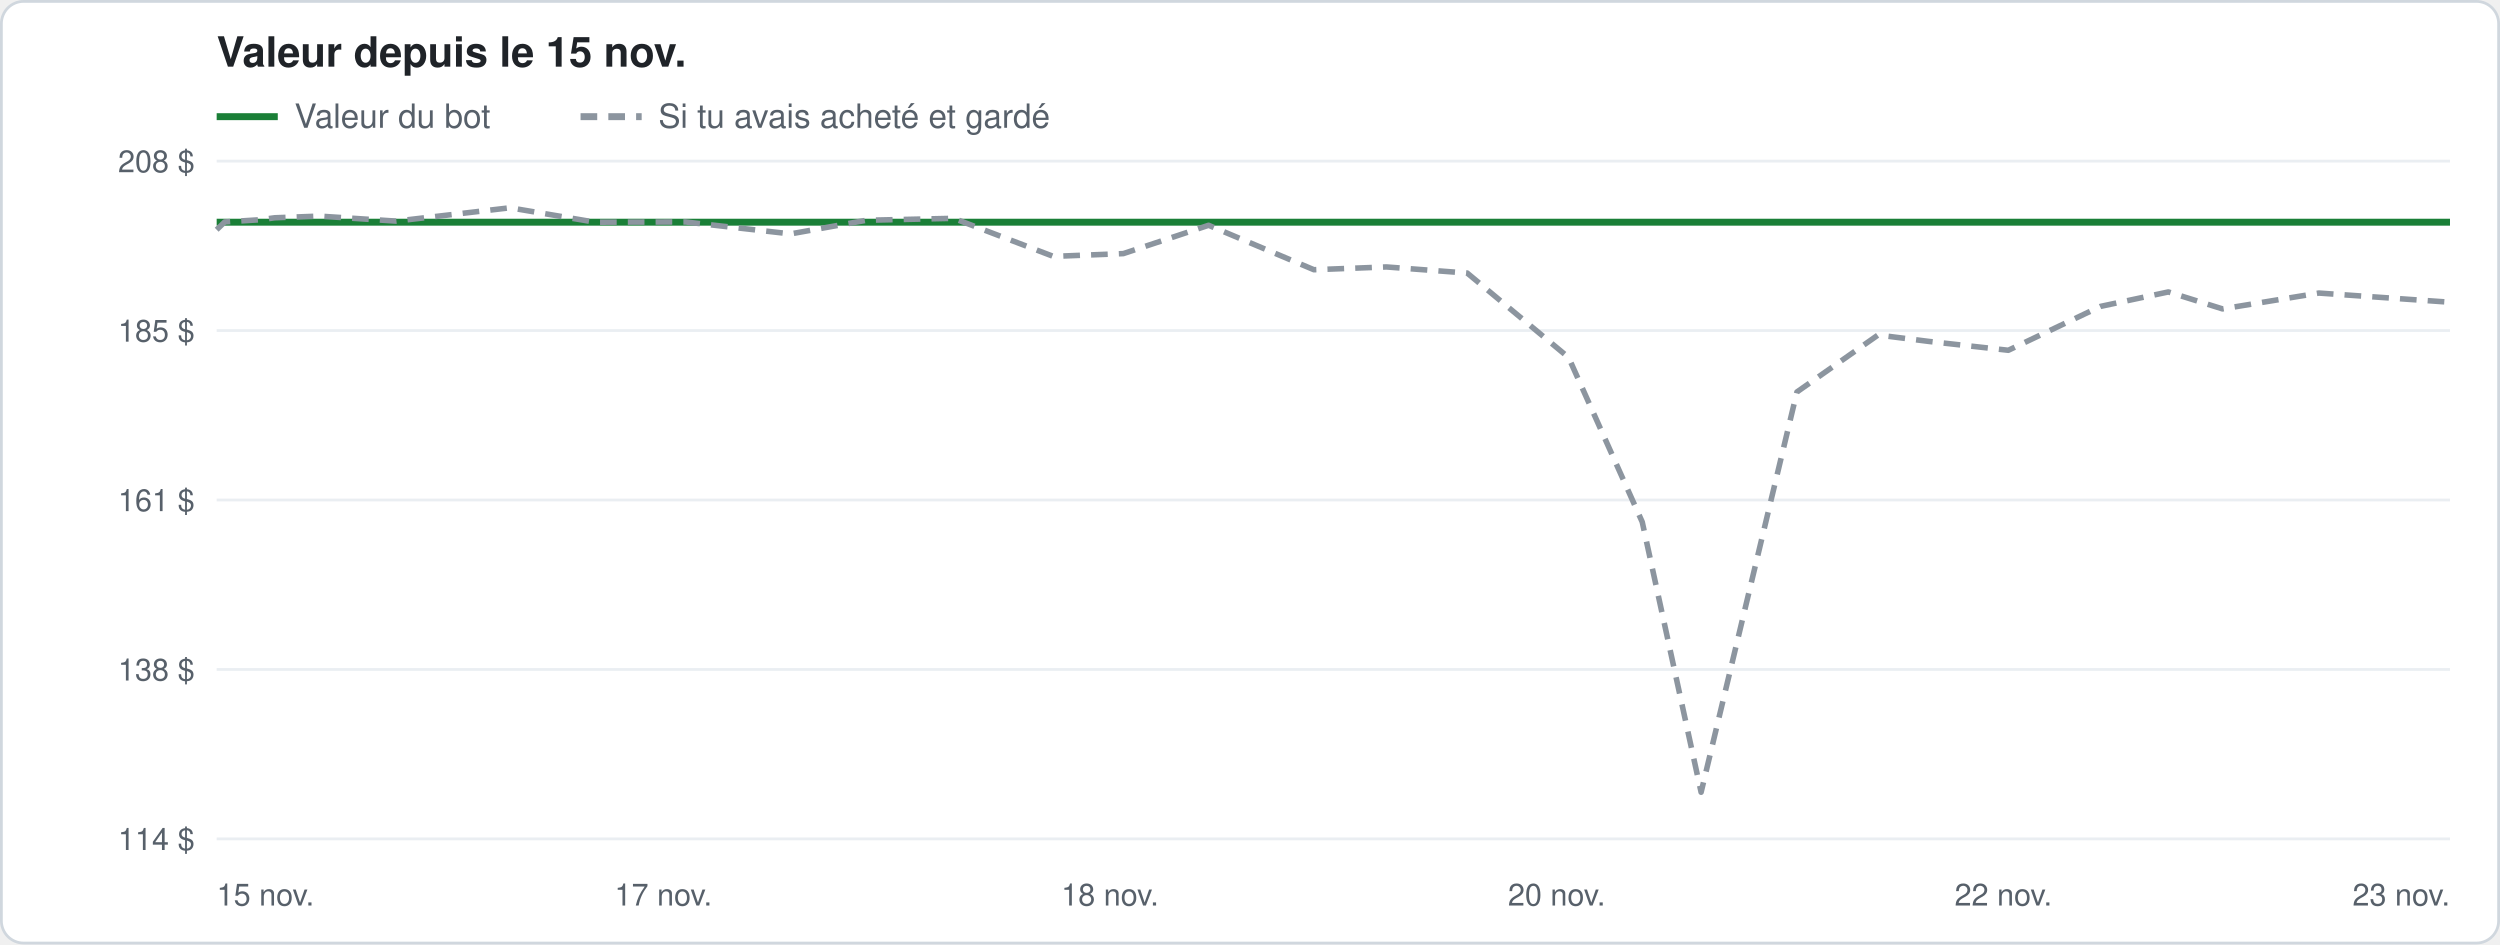
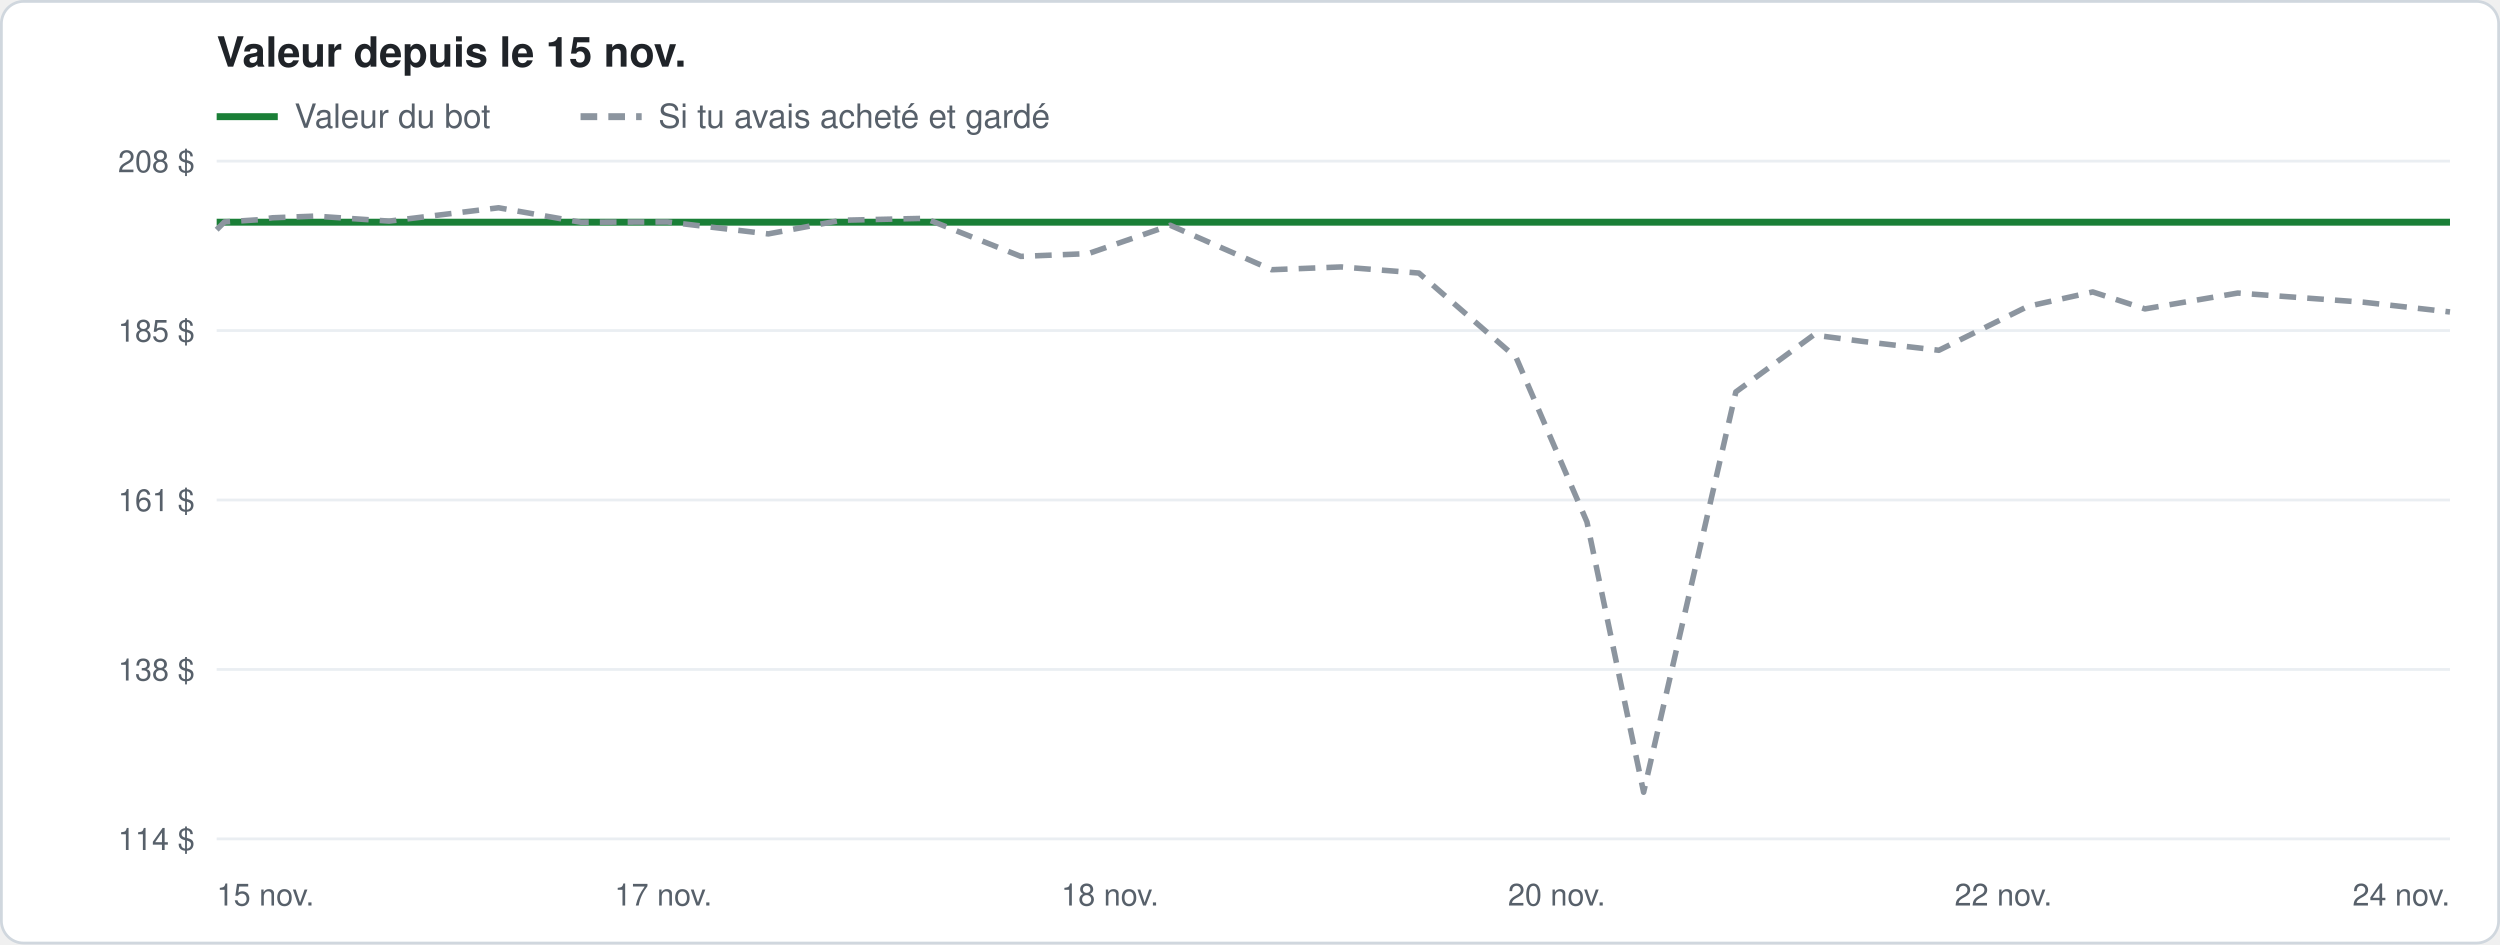
<svg xmlns="http://www.w3.org/2000/svg" width="900" height="340" viewBox="0 0 900 340" font-family="-apple-system, Segoe UI, Helvetica, Arial, sans-serif">
  <rect x="0.5" y="0.5" width="899" height="339" rx="8" fill="#ffffff" stroke="#d0d7de" />
  <text x="78" y="24" font-size="15" font-weight="600" fill="#1f2328">Valeur depuis le 15 nov.</text>
  <line x1="78" y1="42" x2="100" y2="42" stroke="#1a7f37" stroke-width="2.5" />
  <text x="106" y="46" font-size="12" fill="#57606a">Valeur du bot</text>
  <line x1="209" y1="42" x2="231" y2="42" stroke="#8c959f" stroke-width="2.5" stroke-dasharray="6 4" />
  <text x="237" y="46" font-size="12" fill="#57606a">Si tu avais acheté et gardé</text>
  <line x1="78" y1="302.0" x2="882" y2="302.0" stroke="#eaeef2" />
  <text x="70" y="306.0" font-size="11" fill="#57606a" text-anchor="end">114 $</text>
  <line x1="78" y1="241.0" x2="882" y2="241.0" stroke="#eaeef2" />
  <text x="70" y="245.0" font-size="11" fill="#57606a" text-anchor="end">138 $</text>
  <line x1="78" y1="180.0" x2="882" y2="180.0" stroke="#eaeef2" />
  <text x="70" y="184.0" font-size="11" fill="#57606a" text-anchor="end">161 $</text>
  <line x1="78" y1="119.0" x2="882" y2="119.0" stroke="#eaeef2" />
  <text x="70" y="123.0" font-size="11" fill="#57606a" text-anchor="end">185 $</text>
  <line x1="78" y1="58.0" x2="882" y2="58.0" stroke="#eaeef2" />
  <text x="70" y="62.0" font-size="11" fill="#57606a" text-anchor="end">208 $</text>
  <text x="78.0" y="326" font-size="11" fill="#57606a" text-anchor="start">15 nov.</text>
  <text x="238.8" y="326" font-size="11" fill="#57606a" text-anchor="middle">17 nov.</text>
  <text x="399.6" y="326" font-size="11" fill="#57606a" text-anchor="middle">18 nov.</text>
  <text x="560.4" y="326" font-size="11" fill="#57606a" text-anchor="middle">20 nov.</text>
  <text x="721.2" y="326" font-size="11" fill="#57606a" text-anchor="middle">22 nov.</text>
-   <text x="882.0" y="326" font-size="11" fill="#57606a" text-anchor="end">23 nov.</text>
-   <polyline points="78.0,80.0 80.9,80.0 93.7,80.0 98.9,80.0 115.0,80.0 142.6,80.0 183.6,80.0 214.3,80.0 246.7,80.0 284.6,80.0 311.9,80.0 343.3,80.0 379.2,80.0 404.4,80.0 435.1,80.0 473.0,80.0 499.1,80.0 528.2,80.0 564.7,80.0 591.2,80.0 612.4,80.0 646.9,80.0 676.1,80.0 694.3,80.0 723.0,80.0 756.2,80.0 780.6,80.0 800.1,80.0 834.8,80.0 882.0,80.0" fill="none" stroke="#1a7f37" stroke-width="2.5" stroke-linejoin="round" />
-   <polyline points="78.0,82.7 80.9,79.9 93.7,79.1 98.9,78.4 115.0,77.8 142.6,79.6 183.6,74.8 214.3,80.0 246.7,79.9 284.6,84.2 311.9,79.3 343.3,78.6 379.2,92.3 404.4,91.3 435.1,81.1 473.0,97.1 499.1,96.1 528.2,98.3 564.7,128.7 591.2,187.9 612.4,285.2 646.9,141.1 676.1,120.6 694.3,122.9 723.0,126.1 756.2,110.3 780.6,105.1 800.1,111.2 834.8,105.5 882.0,108.8" fill="none" stroke="#8c959f" stroke-width="2" stroke-linejoin="round" stroke-dasharray="6 4" />
+   <text x="882.0" y="326" font-size="11" fill="#57606a" text-anchor="end">24 nov.</text>
+   <polyline points="78.0,80.0 80.8,80.0 93.1,80.0 98.1,80.0 113.5,80.0 140.1,80.0 179.5,80.0 209.1,80.0 240.2,80.0 276.6,80.0 302.8,80.0 333.0,80.0 367.5,80.0 391.8,80.0 421.3,80.0 457.8,80.0 482.8,80.0 510.8,80.0 545.8,80.0 571.3,80.0 591.7,80.0 624.9,80.0 652.9,80.0 670.5,80.0 698.0,80.0 730.0,80.0 753.4,80.0 772.2,80.0 805.6,80.0 850.9,80.0 882.0,80.0" fill="none" stroke="#1a7f37" stroke-width="2.5" stroke-linejoin="round" />
+   <polyline points="78.0,82.7 80.8,79.9 93.1,79.1 98.1,78.4 113.5,77.8 140.1,79.6 179.5,74.8 209.1,80.0 240.2,79.9 276.6,84.2 302.8,79.3 333.0,78.6 367.5,92.3 391.8,91.3 421.3,81.1 457.8,97.1 482.8,96.1 510.8,98.3 545.8,128.7 571.3,187.9 591.7,285.2 624.9,141.1 652.9,120.6 670.5,122.9 698.0,126.1 730.0,110.3 753.4,105.1 772.2,111.2 805.6,105.5 850.9,108.8 882.0,112.3" fill="none" stroke="#8c959f" stroke-width="2" stroke-linejoin="round" stroke-dasharray="6 4" />
</svg>
